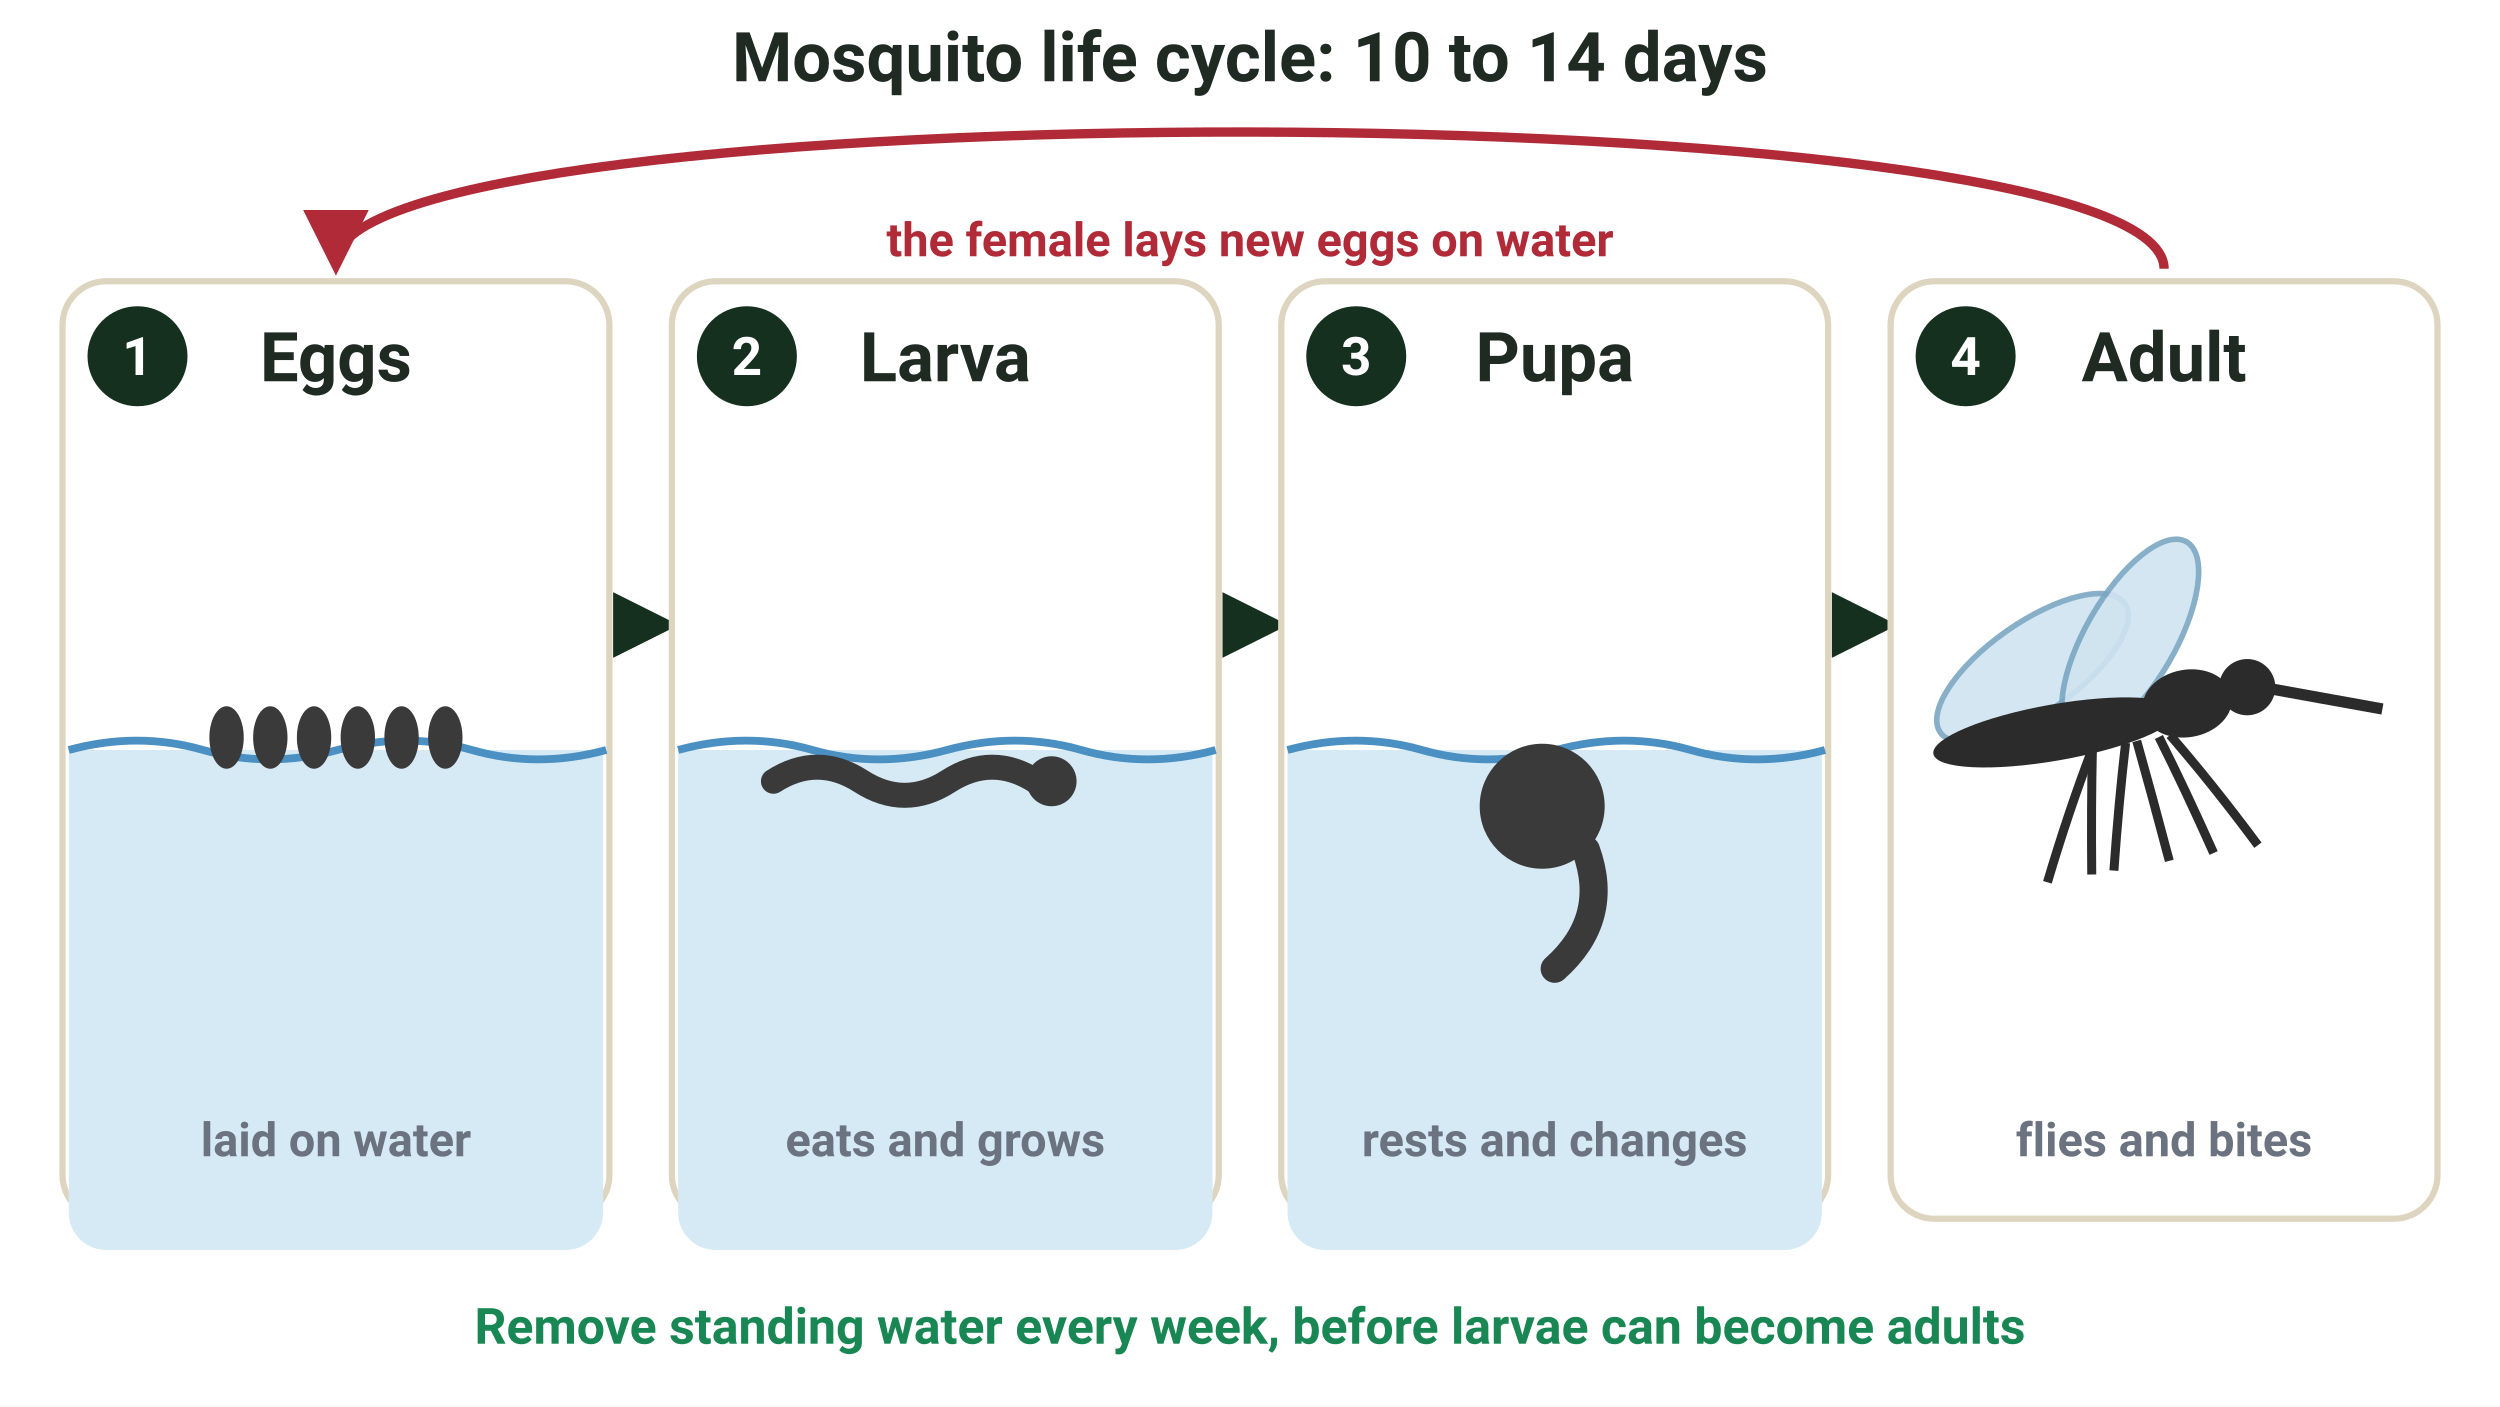
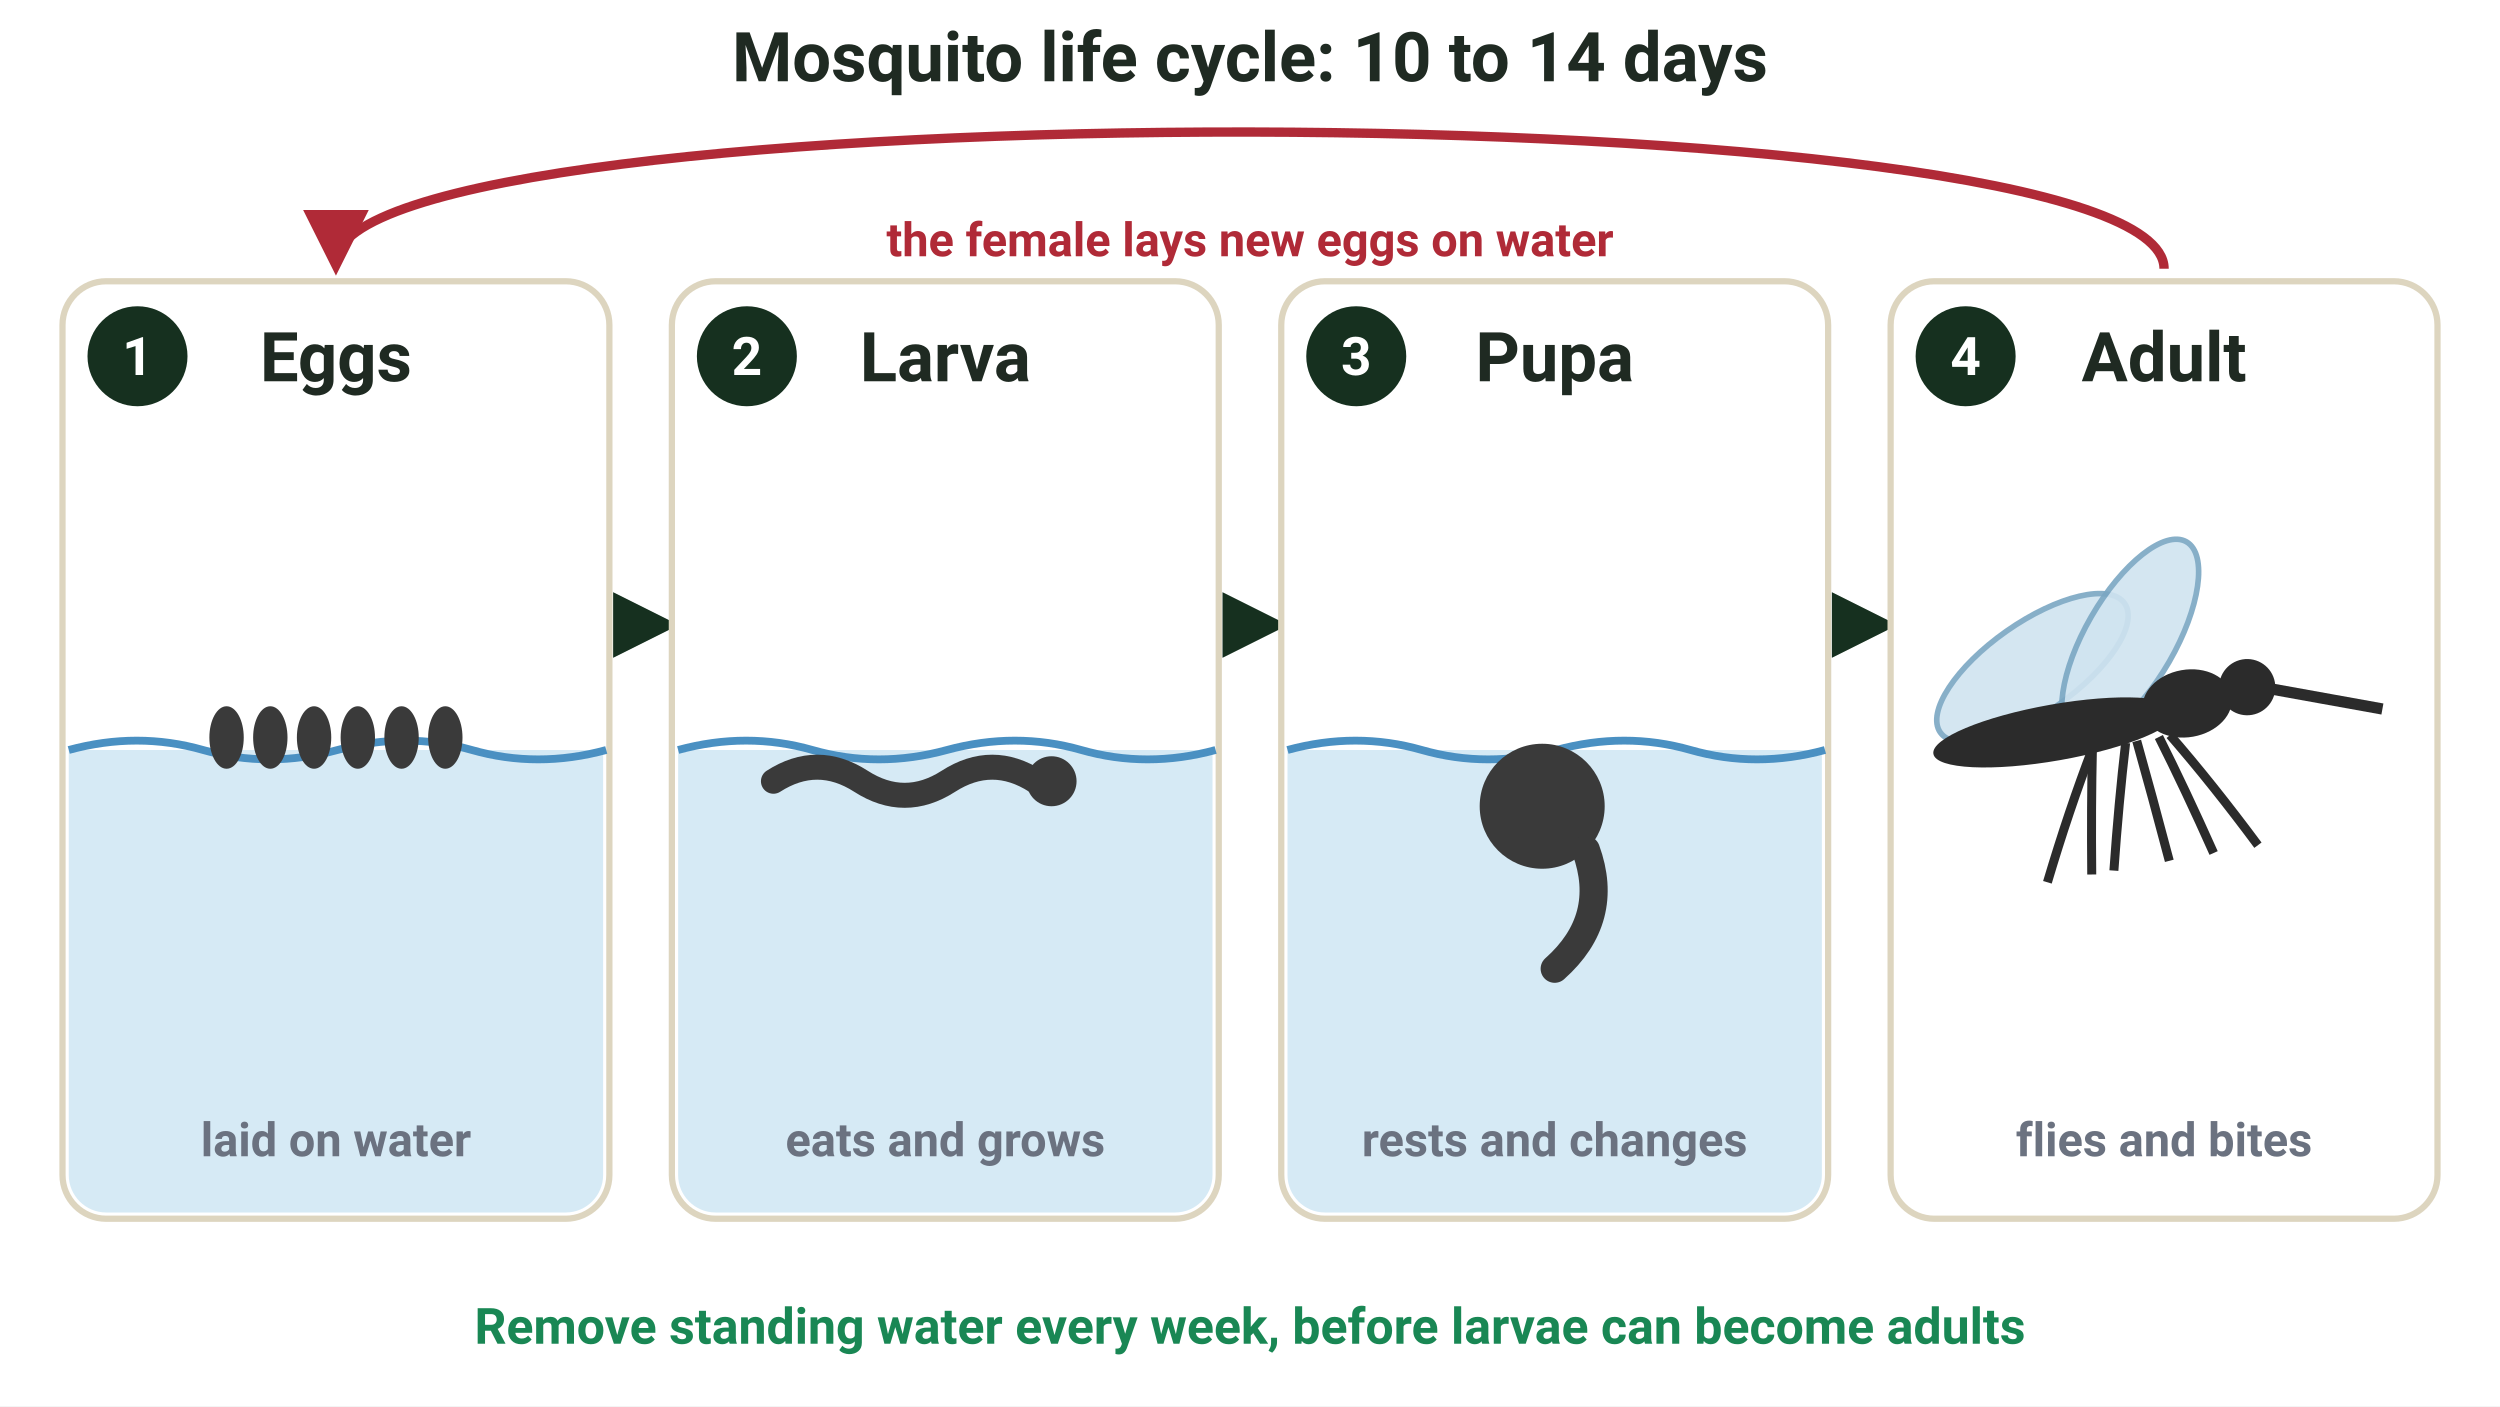
<svg xmlns="http://www.w3.org/2000/svg" viewBox="0 0 800 450" width="800" height="450" role="img" aria-labelledby="t">
  <defs>
    <marker id="arrow" viewBox="0 0 10 10" refX="8" refY="5" markerWidth="7" markerHeight="7" orient="auto-start-reverse">
      <path d="M0,0 L10,5 L0,10 z" fill="#16301F" />
    </marker>
    <marker id="arrow-red" viewBox="0 0 10 10" refX="8" refY="5" markerWidth="7" markerHeight="7" orient="auto-start-reverse">
      <path d="M0,0 L10,5 L0,10 z" fill="#B02A37" />
    </marker>
  </defs>
  <style>text{font-family:system-ui,-apple-system,"Segoe UI",Roboto,Arial,sans-serif}</style>
  <rect width="800" height="450" fill="#fff" />
  <text x="400" y="26" font-size="22" font-weight="700" text-anchor="middle" fill="#1F2A22">Mosquito life cycle: 10 to 14 days</text>
  <rect x="20" y="90" width="175" height="300" rx="14" fill="#fff" stroke="#DDD5BF" stroke-width="2" />
-   <path d="M22,240 h171 v148 a12,12 0 0 1 -12,12 h-147 a12,12 0 0 1 -12,-12 z" fill="#D6EAF5" />
+   <path d="M22,240 h171 v136 a12,12 0 0 1 -12,12 h-147 a12,12 0 0 1 -12,-12 z" fill="#D6EAF5" />
  <path d="M22,240 q22,-6 43,0 t43,0 t43,0 t43,0" fill="none" stroke="#4A90C2" stroke-width="2.5" />
  <circle cx="44" cy="114" r="16" fill="#16301F" />
  <text x="44" y="120" font-size="17" font-weight="700" text-anchor="middle" fill="#fff">1</text>
  <text x="107.5" y="122" font-size="22" font-weight="700" text-anchor="middle" fill="#1F2A22">Eggs</text>
  <text x="107.5" y="370" font-size="15" font-weight="600" text-anchor="middle" fill="#6B7280">laid on water</text>
  <ellipse cx="72.5" cy="236" rx="5.5" ry="10" fill="#3a3a3a" />
  <ellipse cx="86.5" cy="236" rx="5.5" ry="10" fill="#3a3a3a" />
  <ellipse cx="100.5" cy="236" rx="5.5" ry="10" fill="#3a3a3a" />
  <ellipse cx="114.5" cy="236" rx="5.5" ry="10" fill="#3a3a3a" />
  <ellipse cx="128.5" cy="236" rx="5.5" ry="10" fill="#3a3a3a" />
  <ellipse cx="142.5" cy="236" rx="5.5" ry="10" fill="#3a3a3a" />
  <line x1="197" y1="200" x2="213" y2="200" stroke="#16301F" stroke-width="3" marker-end="url(#arrow)" />
  <rect x="215" y="90" width="175" height="300" rx="14" fill="#fff" stroke="#DDD5BF" stroke-width="2" />
-   <path d="M217,240 h171 v148 a12,12 0 0 1 -12,12 h-147 a12,12 0 0 1 -12,-12 z" fill="#D6EAF5" />
+   <path d="M217,240 h171 v136 a12,12 0 0 1 -12,12 h-147 a12,12 0 0 1 -12,-12 z" fill="#D6EAF5" />
  <path d="M217,240 q22,-6 43,0 t43,0 t43,0 t43,0" fill="none" stroke="#4A90C2" stroke-width="2.5" />
  <circle cx="239" cy="114" r="16" fill="#16301F" />
  <text x="239" y="120" font-size="17" font-weight="700" text-anchor="middle" fill="#fff">2</text>
  <text x="302.5" y="122" font-size="22" font-weight="700" text-anchor="middle" fill="#1F2A22">Larva</text>
  <text x="302.5" y="370" font-size="15" font-weight="600" text-anchor="middle" fill="#6B7280">eats and grows</text>
  <path d="M247.5,250 q14,-9 28,0 t28,0 t28,0" fill="none" stroke="#3a3a3a" stroke-width="8" stroke-linecap="round" />
  <circle cx="336.5" cy="250" r="8" fill="#3a3a3a" />
  <line x1="392" y1="200" x2="408" y2="200" stroke="#16301F" stroke-width="3" marker-end="url(#arrow)" />
  <rect x="410" y="90" width="175" height="300" rx="14" fill="#fff" stroke="#DDD5BF" stroke-width="2" />
-   <path d="M412,240 h171 v148 a12,12 0 0 1 -12,12 h-147 a12,12 0 0 1 -12,-12 z" fill="#D6EAF5" />
+   <path d="M412,240 h171 v136 a12,12 0 0 1 -12,12 h-147 a12,12 0 0 1 -12,-12 z" fill="#D6EAF5" />
  <path d="M412,240 q22,-6 43,0 t43,0 t43,0 t43,0" fill="none" stroke="#4A90C2" stroke-width="2.5" />
  <circle cx="434" cy="114" r="16" fill="#16301F" />
  <text x="434" y="120" font-size="17" font-weight="700" text-anchor="middle" fill="#fff">3</text>
  <text x="497.5" y="122" font-size="22" font-weight="700" text-anchor="middle" fill="#1F2A22">Pupa</text>
  <text x="497.5" y="370" font-size="15" font-weight="600" text-anchor="middle" fill="#6B7280">rests and changes</text>
  <circle cx="493.5" cy="258" r="20" fill="#3a3a3a" />
  <path d="M507.5,272 q8,22 -10,38" fill="none" stroke="#3a3a3a" stroke-width="9" stroke-linecap="round" />
  <line x1="587" y1="200" x2="603" y2="200" stroke="#16301F" stroke-width="3" marker-end="url(#arrow)" />
  <rect x="605" y="90" width="175" height="300" rx="14" fill="#fff" stroke="#DDD5BF" stroke-width="2" />
  <circle cx="629" cy="114" r="16" fill="#16301F" />
  <text x="629" y="120" font-size="17" font-weight="700" text-anchor="middle" fill="#fff">4</text>
  <text x="692.5" y="122" font-size="22" font-weight="700" text-anchor="middle" fill="#1F2A22">Adult</text>
  <text x="692.5" y="370" font-size="15" font-weight="600" text-anchor="middle" fill="#6B7280">flies and bites</text>
  <g transform="translate(682.5,230) rotate(-10) scale(1.8)">
    <ellipse cx="-16" cy="-12" rx="20" ry="8" fill="#cfe3f0" stroke="#7aa6c2" stroke-width="1" opacity="0.9" transform="rotate(-25 -16 -12)" />
    <ellipse cx="2" cy="-14" rx="20" ry="8" fill="#cfe3f0" stroke="#7aa6c2" stroke-width="1" opacity="0.9" transform="rotate(-50 2 -14)" />
    <path d="M-8,4 q-6,10 -12,22" fill="none" stroke="#2b2b2b" stroke-width="1.6" />
    <path d="M-2,4 q-3,10 -6,22" fill="none" stroke="#2b2b2b" stroke-width="1.6" />
    <path d="M4,4 q3,10 6,22" fill="none" stroke="#2b2b2b" stroke-width="1.6" />
    <path d="M-8,4 q-2,10 -4,22" fill="none" stroke="#2b2b2b" stroke-width="1.6" />
    <path d="M0,4 q1,10 2,22" fill="none" stroke="#2b2b2b" stroke-width="1.6" />
    <path d="M6,4 q6,10 12,22" fill="none" stroke="#2b2b2b" stroke-width="1.6" />
    <ellipse cx="-14" cy="0" rx="22" ry="5" fill="#2b2b2b" />
    <ellipse cx="10" cy="-1" rx="8" ry="6" fill="#2b2b2b" />
    <circle cx="21" cy="-2" r="5" fill="#2b2b2b" />
    <line x1="25" y1="-1" x2="44" y2="6" stroke="#2b2b2b" stroke-width="2" />
  </g>
  <path d="M692.5,86 C692.5,28 107.5,28 107.5,84" fill="none" stroke="#B02A37" stroke-width="3" marker-end="url(#arrow-red)" />
  <text x="400" y="82" font-size="15" font-weight="700" text-anchor="middle" fill="#B02A37">the female lays new eggs on water</text>
  <text x="400" y="430" font-size="16" font-weight="700" text-anchor="middle" fill="#198754">Remove standing water every week, before larvae can become adults</text>
</svg>
